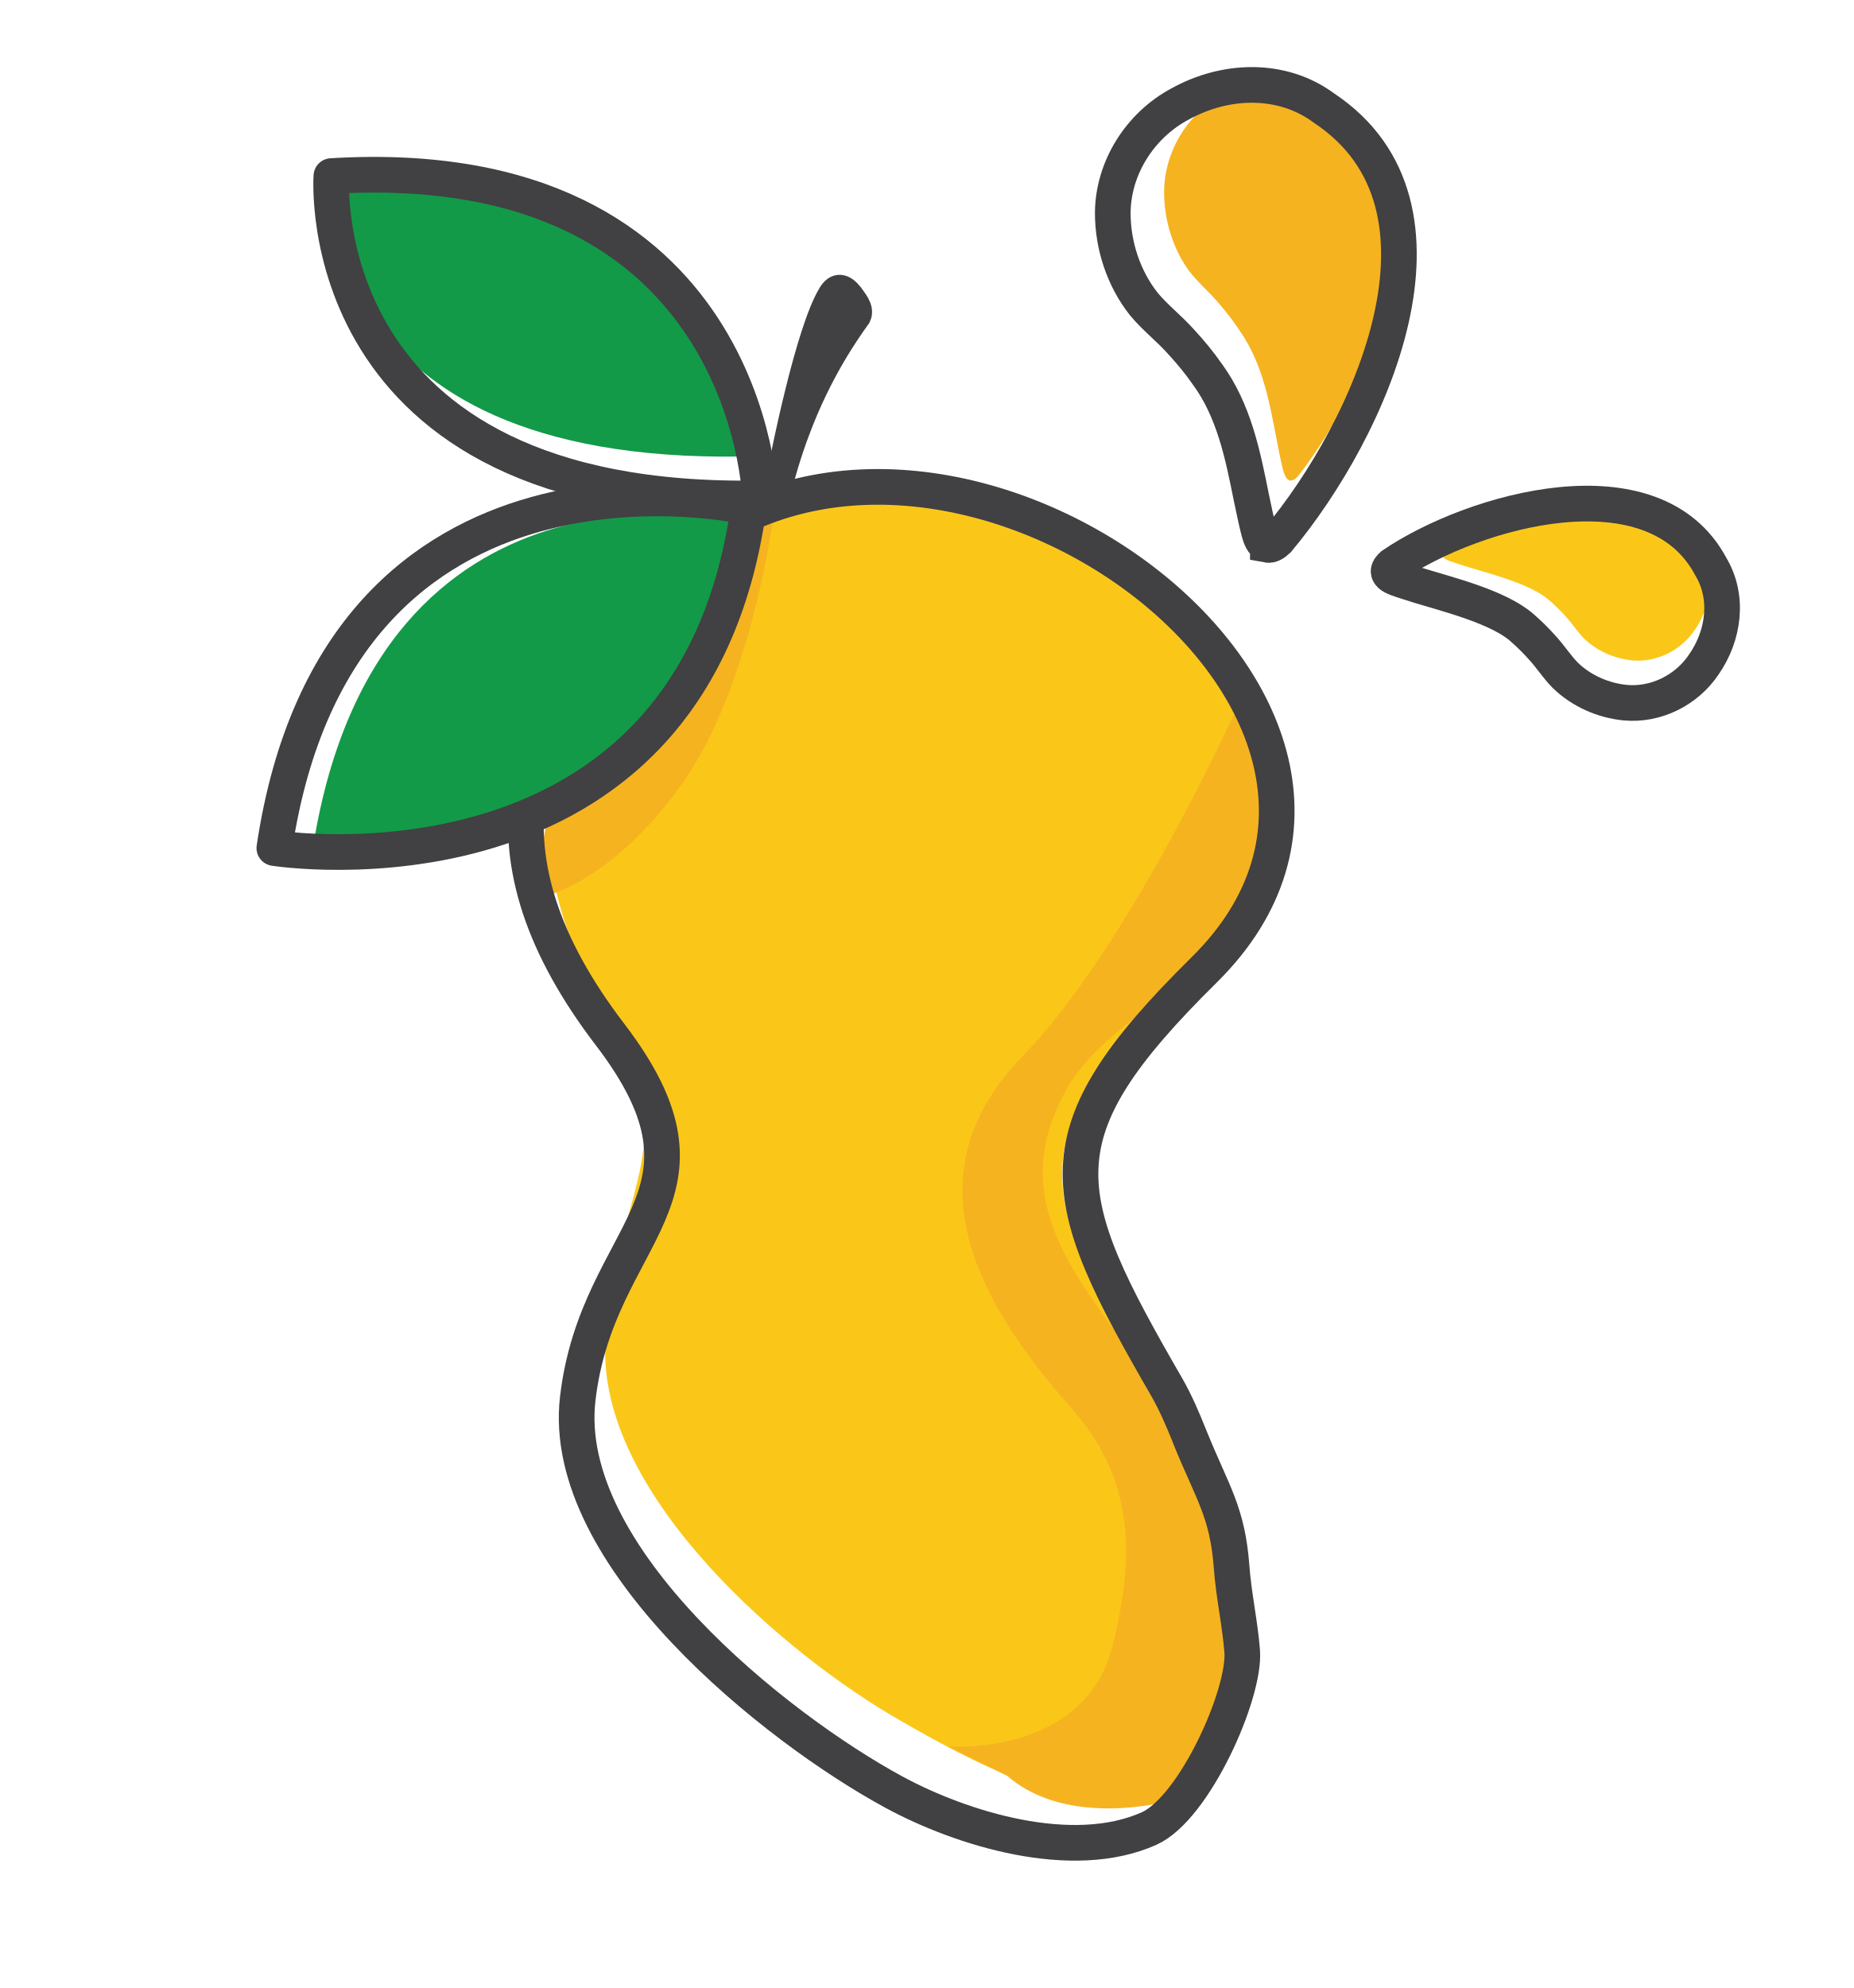
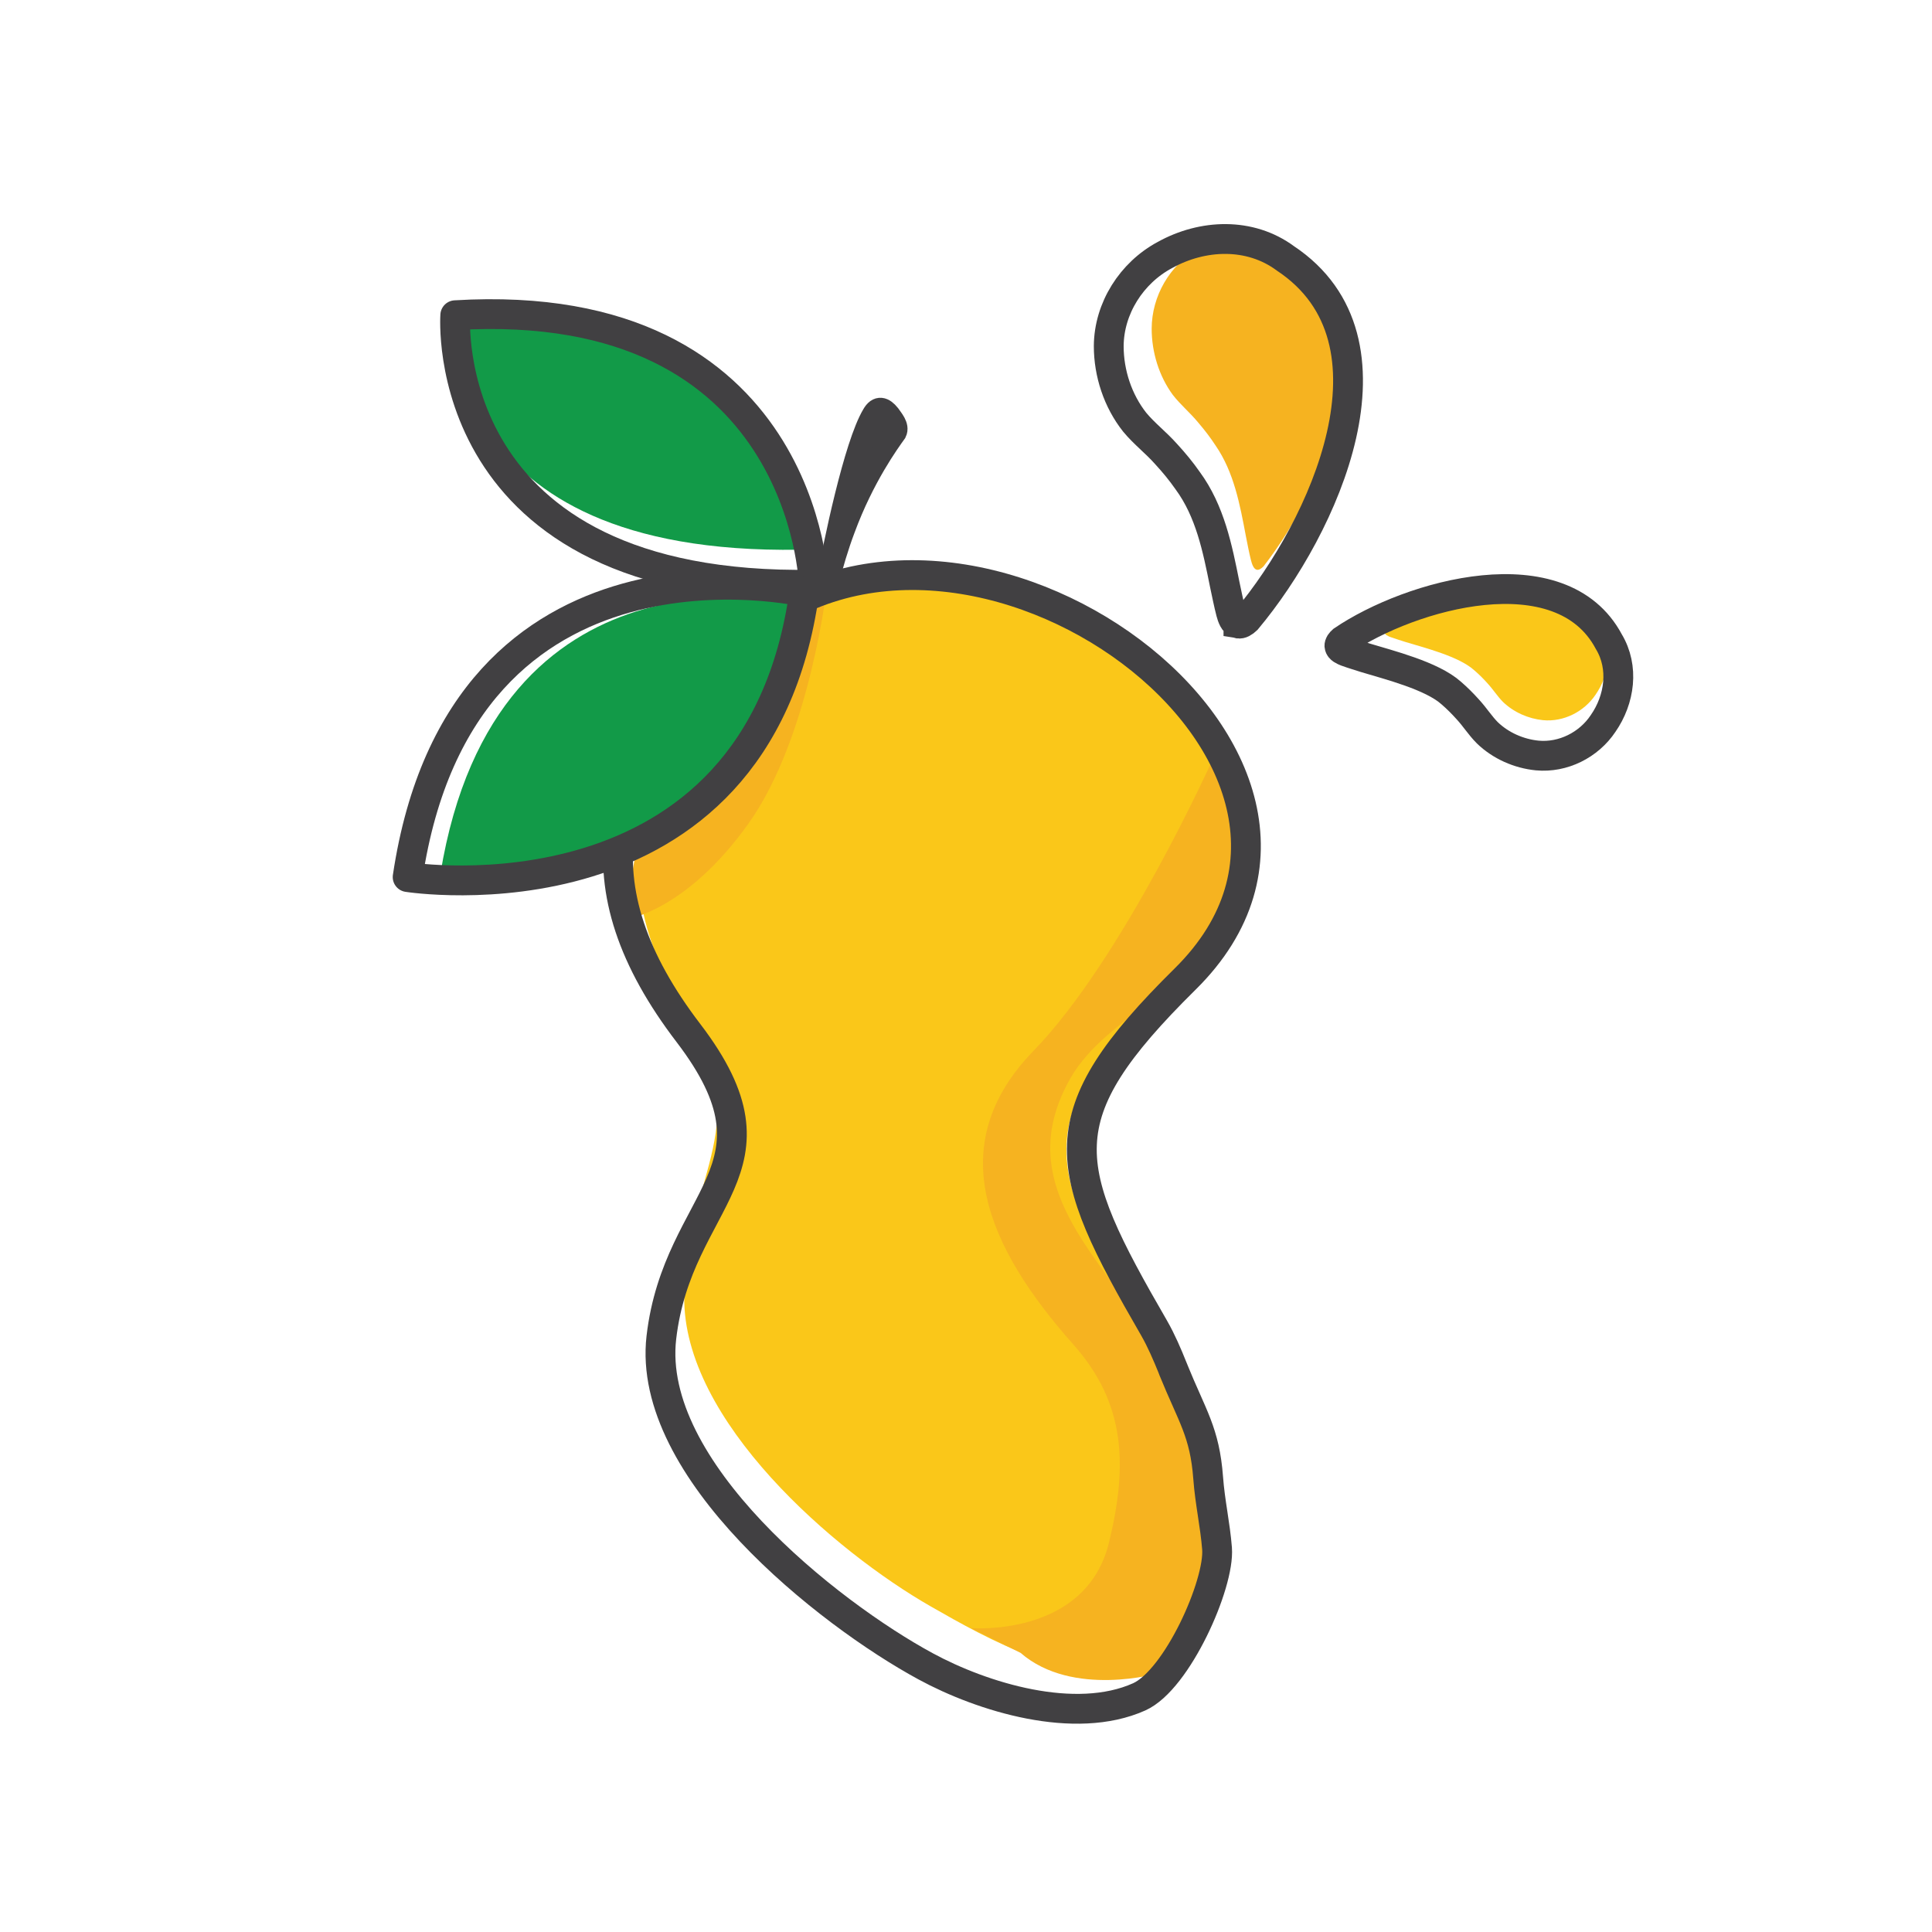
- <svg xmlns="http://www.w3.org/2000/svg" id="Layer_7" version="1.1" viewBox="0 0 208 223">
-   <defs>
-     <style>
-       .st0 {
-         stroke-linejoin: round;
-       }
- 
-       .st0, .st1, .st2 {
-         stroke: #414042;
-       }
- 
-       .st0, .st2 {
-         fill: none;
-         stroke-width: 4px;
-       }
- 
-       .st1 {
-         fill: #414042;
-         stroke-width: 3px;
-       }
- 
-       .st1, .st2 {
-         stroke-miterlimit: 10;
-       }
- 
-       .st3 {
-         fill: #129a48;
-       }
- 
-       .st4 {
-         fill: #fac719;
-       }
- 
-       .st5 {
-         fill: #f6b320;
-       }
-     </style>
-   </defs>
+ <svg xmlns="http://www.w3.org/2000/svg" id="Layer_7" data-name="Layer 7" viewBox="0 0 259.2 259.2">
  <g>
-     <path class="st1" d="M87.11,55.65c.89-5.11,3.69-18.52,6.1-22.53.67-1.19,1.43-.92,2.17,0,.38.57,1.27,1.51.86,2.34-.92,1.29-4.34,5.96-6.92,12.97-.85,2.25-1.65,4.93-2.19,7.17v.05h-.02Z" />
+     <path d="M111.02,78.19c.89-5.11,3.69-18.52,6.1-22.53.67-1.19,1.43-.92,2.17,0,.38.57,1.27,1.51.86,2.34-.92,1.29-4.34,5.96-6.92,12.97-.85,2.25-1.65,4.93-2.19,7.17v.05Z" fill="#414042" stroke="#414042" stroke-miterlimit="10" stroke-width="3" />
    <g>
-       <path class="st4" d="M131.45,159.07c-.99-1.84-1.85-3.51-2.86-5.1-12.83-20.17-13.51-27.21,3.98-44.29,30.43-29.72-22.79-68.58-53.99-47.27-18.44,12.59-21.56,33.42-10.92,50.01,10.31,16.07.49,21.94.24,38.97-.24,16.69,20.26,34.27,33.09,41.6,7.36,4.21,19.73,11.23,28.23,7.82,4.51-1.81,10.14-14.61,9.8-19.11-.23-3-.86-5.87-1.08-8.96-.42-5.82-3.2-7.52-6.39-13.47-.04-.08-.06-.11-.1-.19h0Z" />
-       <path class="st5" d="M138.73,79.46c.16-.07,6.82,12.52,3.88,19.84-3.88,9.68-17.88,13.97-22.9,22.82-7.21,12.69,1.44,21.55,8.85,31.85,7.3,10.14,6.43,16.44,10.43,27.72,0,0,.24,17.53-7.42,20.24,0,0-11.55,3.36-18.55-2.72-2.66-1.33-3.99-1.99-6.64-3.32,0,0,15.39,1.27,18.5-11.47,2.56-10.51,2.19-18.73-4.78-26.58-11.58-13.05-17.65-26.72-5.34-39.4,12.01-12.37,23.98-38.98,23.98-38.98h-.01Z" />
-       <path class="st5" d="M87.11,55.65s-2.26,20.61-10.61,32.31c-8.35,11.7-16.27,12.81-16.27,12.81,0,0,.38-16.31,9.42-26.81s17.45-18.31,17.45-18.31h0Z" />
-       <path class="st2" d="M133.44,161.04c-.79-1.94-1.55-3.72-2.5-5.38-12.62-21.83-14.62-28.32,4.15-46.85,29.77-29.38-29.32-72.48-59.37-45.86-19.12,16.94-22.26,33.49-7.27,53.1,14.05,18.4-1.43,21.91-3.63,40.85-2.05,17.71,22.29,36.98,35.46,44.12,7.61,4.13,20.02,7.96,28.65,4.09,5.1-2.29,10.81-15.14,10.44-19.9-.25-3.18-.95-6.21-1.19-9.47-.46-6.15-2.12-8.23-4.67-14.5-.03-.08-.05-.12-.08-.2h.01Z" />
+       <path d="M155.35,181.61c-.99-1.84-1.85-3.51-2.86-5.1-12.83-20.17-13.51-27.21,3.98-44.29,30.43-29.72-22.79-68.58-53.99-47.27-18.44,12.59-21.56,33.42-10.92,50.01,10.31,16.07.49,21.94.24,38.97-.24,16.69,20.26,34.27,33.09,41.6,7.36,4.21,19.73,11.23,28.23,7.82,4.51-1.81,10.14-14.61,9.8-19.11-.23-3-.86-5.87-1.08-8.96-.42-5.82-3.2-7.52-6.39-13.47-.04-.08-.06-.11-.1-.19Z" fill="#fac719" />
+       <path d="M162.63,102c.16-.07,6.82,12.52,3.88,19.84-3.88,9.68-17.88,13.97-22.9,22.82-7.21,12.69,1.44,21.55,8.85,31.85,7.3,10.14,6.43,16.44,10.43,27.72,0,0,.24,17.53-7.42,20.24,0,0-11.55,3.36-18.55-2.72-2.66-1.33-3.99-1.99-6.64-3.32,0,0,15.39,1.27,18.5-11.47,2.56-10.51,2.19-18.73-4.78-26.58-11.58-13.05-17.65-26.72-5.34-39.4,12.01-12.37,23.98-38.98,23.98-38.98Z" fill="#f6b320" />
+       <path d="M111.02,78.19s-2.26,20.61-10.61,32.31c-8.35,11.7-16.27,12.81-16.27,12.81,0,0,.38-16.31,9.42-26.81s17.45-18.31,17.45-18.31Z" fill="#f6b320" />
+       <path d="M157.35,183.58c-.79-1.94-1.55-3.72-2.5-5.38-12.62-21.83-14.62-28.32,4.15-46.85,29.77-29.38-29.32-72.48-59.37-45.86-19.12,16.94-22.26,33.49-7.27,53.1,14.05,18.4-1.43,21.91-3.63,40.85-2.05,17.71,22.29,36.98,35.46,44.12,7.61,4.13,20.02,7.96,28.65,4.09,5.1-2.29,10.81-15.14,10.44-19.9-.25-3.18-.95-6.21-1.19-9.47-.46-6.15-2.12-8.23-4.67-14.5-.03-.08-.05-.12-.08-.2Z" fill="none" stroke="#414042" stroke-miterlimit="10" stroke-width="4" />
    </g>
-     <path class="st3" d="M35.17,94.72s40.38,6.05,46.89-36.37c0,0-39.5-9.03-46.89,36.37h0Z" />
-     <path class="st3" d="M37.17,19.73s-2.58,32.26,46.15,31.48c0,0-1-33.95-46.15-31.48Z" />
-     <path class="st0" d="M37.18,19.75s-2.69,37.05,48.1,36.15c0,0-1.05-38.99-48.1-36.15Z" />
-     <path class="st0" d="M30.78,95.13s46.88,7.42,53.22-38.25c0,0-45.93-10.6-53.22,38.25Z" />
+     <path d="M59.08,117.26s40.38,6.05,46.89-36.37c0,0-39.5-9.03-46.89,36.37Z" fill="#129a48" />
+     <path d="M61.08,42.27s-2.58,32.26,46.15,31.48c0,0-1-33.95-46.15-31.48Z" fill="#129a48" />
+     <path d="M61.08,42.29s-2.69,37.05,48.1,36.15c0,0-1.05-38.99-48.1-36.15Z" fill="none" stroke="#414042" stroke-linejoin="round" stroke-width="4" />
+     <path d="M54.69,117.67s46.88,7.42,53.22-38.25c0,0-45.93-10.6-53.22,38.25Z" fill="none" stroke="#414042" stroke-linejoin="round" stroke-width="4" />
  </g>
  <g>
-     <path class="st5" d="M144.73,53.9c.27.05.58-.14.89-.46,8.39-10.76,17.6-32.45,4.15-42.06-3.85-3.07-9.01-2.85-13.08-.42-3.62,2.07-6.07,6.2-6.08,10.6,0,3.17,1,6.38,2.83,8.87,1.08,1.39,2.27,2.33,3.43,3.74.83.97,1.61,1.98,2.32,3.07,2.45,3.56,3.26,7.9,4.05,12.1.22,1.09.42,2.2.69,3.27.13.5.34,1.18.78,1.29h.02Z" />
-     <path class="st4" d="M161.85,62.31c-.01-.18.12-.38.35-.57,7.31-4.97,23.46-9.5,28.58.11,1.67,2.77,1.18,6.21-.62,8.8-1.54,2.3-4.3,3.69-7.05,3.43-1.99-.2-3.93-1.06-5.37-2.44-.8-.81-1.31-1.67-2.11-2.53-.55-.62-1.14-1.2-1.77-1.74-2.07-1.86-6.66-3-9.24-3.79-.67-.22-1.35-.42-2.01-.66-.31-.12-.72-.3-.76-.6v-.02h0Z" />
-     <path class="st2" d="M155.8,64.11c-.02-.23.16-.47.43-.71,9.14-6.21,29.31-11.87,35.71.14,2.08,3.46,1.47,7.77-.77,10.99-1.92,2.88-5.37,4.61-8.82,4.29-2.48-.24-4.92-1.32-6.71-3.05-1-1.01-1.64-2.08-2.64-3.16-.69-.77-1.42-1.5-2.21-2.18-2.59-2.32-8.32-3.75-11.54-4.73-.83-.27-1.69-.52-2.51-.82-.38-.15-.9-.37-.94-.75v-.02h0Z" />
-     <path class="st2" d="M142.25,61.12c.33.06.71-.16,1.1-.53,10.39-12.41,21.82-37.42,5.21-48.46-4.76-3.53-11.13-3.26-16.17-.46-4.48,2.39-7.51,7.16-7.54,12.22,0,3.65,1.22,7.35,3.48,10.21,1.33,1.6,2.8,2.68,4.24,4.3,1.02,1.11,1.99,2.28,2.86,3.53,3.02,4.1,4.01,9.1,4.98,13.93.27,1.25.52,2.54.84,3.77.16.58.41,1.36.97,1.48h.03Z" />
+     <path d="M168.63,76.44c.27.05.58-.14.89-.46,8.39-10.76,17.6-32.45,4.15-42.06-3.85-3.07-9.01-2.85-13.08-.42-3.62,2.07-6.07,6.2-6.08,10.6,0,3.17,1,6.38,2.83,8.87,1.08,1.39,2.27,2.33,3.43,3.74.83.97,1.61,1.98,2.32,3.07,2.45,3.56,3.26,7.9,4.05,12.1.22,1.09.42,2.2.69,3.27.13.5.34,1.18.78,1.29h.02Z" fill="#f6b320" />
+     <path d="M185.76,84.85c-.01-.18.12-.38.35-.57,7.31-4.97,23.46-9.5,28.58.11,1.67,2.77,1.18,6.21-.62,8.8-1.54,2.3-4.3,3.69-7.05,3.43-1.99-.2-3.93-1.06-5.37-2.44-.8-.81-1.31-1.67-2.11-2.53-.55-.62-1.14-1.2-1.77-1.74-2.07-1.86-6.66-3-9.24-3.79-.67-.22-1.35-.42-2.01-.66-.31-.12-.72-.3-.76-.6v-.02Z" fill="#fac719" />
+     <path d="M179.7,86.65c-.02-.23.16-.47.43-.71,9.14-6.21,29.31-11.87,35.71.14,2.08,3.46,1.47,7.77-.77,10.99-1.92,2.88-5.37,4.61-8.82,4.29-2.48-.24-4.92-1.32-6.71-3.05-1-1.01-1.64-2.08-2.64-3.16-.69-.77-1.42-1.5-2.21-2.18-2.59-2.32-8.32-3.75-11.54-4.73-.83-.27-1.69-.52-2.51-.82-.38-.15-.9-.37-.94-.75v-.02Z" fill="none" stroke="#414042" stroke-miterlimit="10" stroke-width="4" />
+     <path d="M166.15,83.66c.33.06.71-.16,1.1-.53,10.39-12.41,21.82-37.42,5.21-48.46-4.76-3.53-11.13-3.26-16.17-.46-4.48,2.39-7.51,7.16-7.54,12.22,0,3.65,1.22,7.35,3.48,10.21,1.33,1.6,2.8,2.68,4.24,4.3,1.02,1.11,1.99,2.28,2.86,3.53,3.02,4.1,4.01,9.1,4.98,13.93.27,1.25.52,2.54.84,3.77.16.58.41,1.36.97,1.48h.03Z" fill="none" stroke="#414042" stroke-miterlimit="10" stroke-width="4" />
  </g>
</svg>
